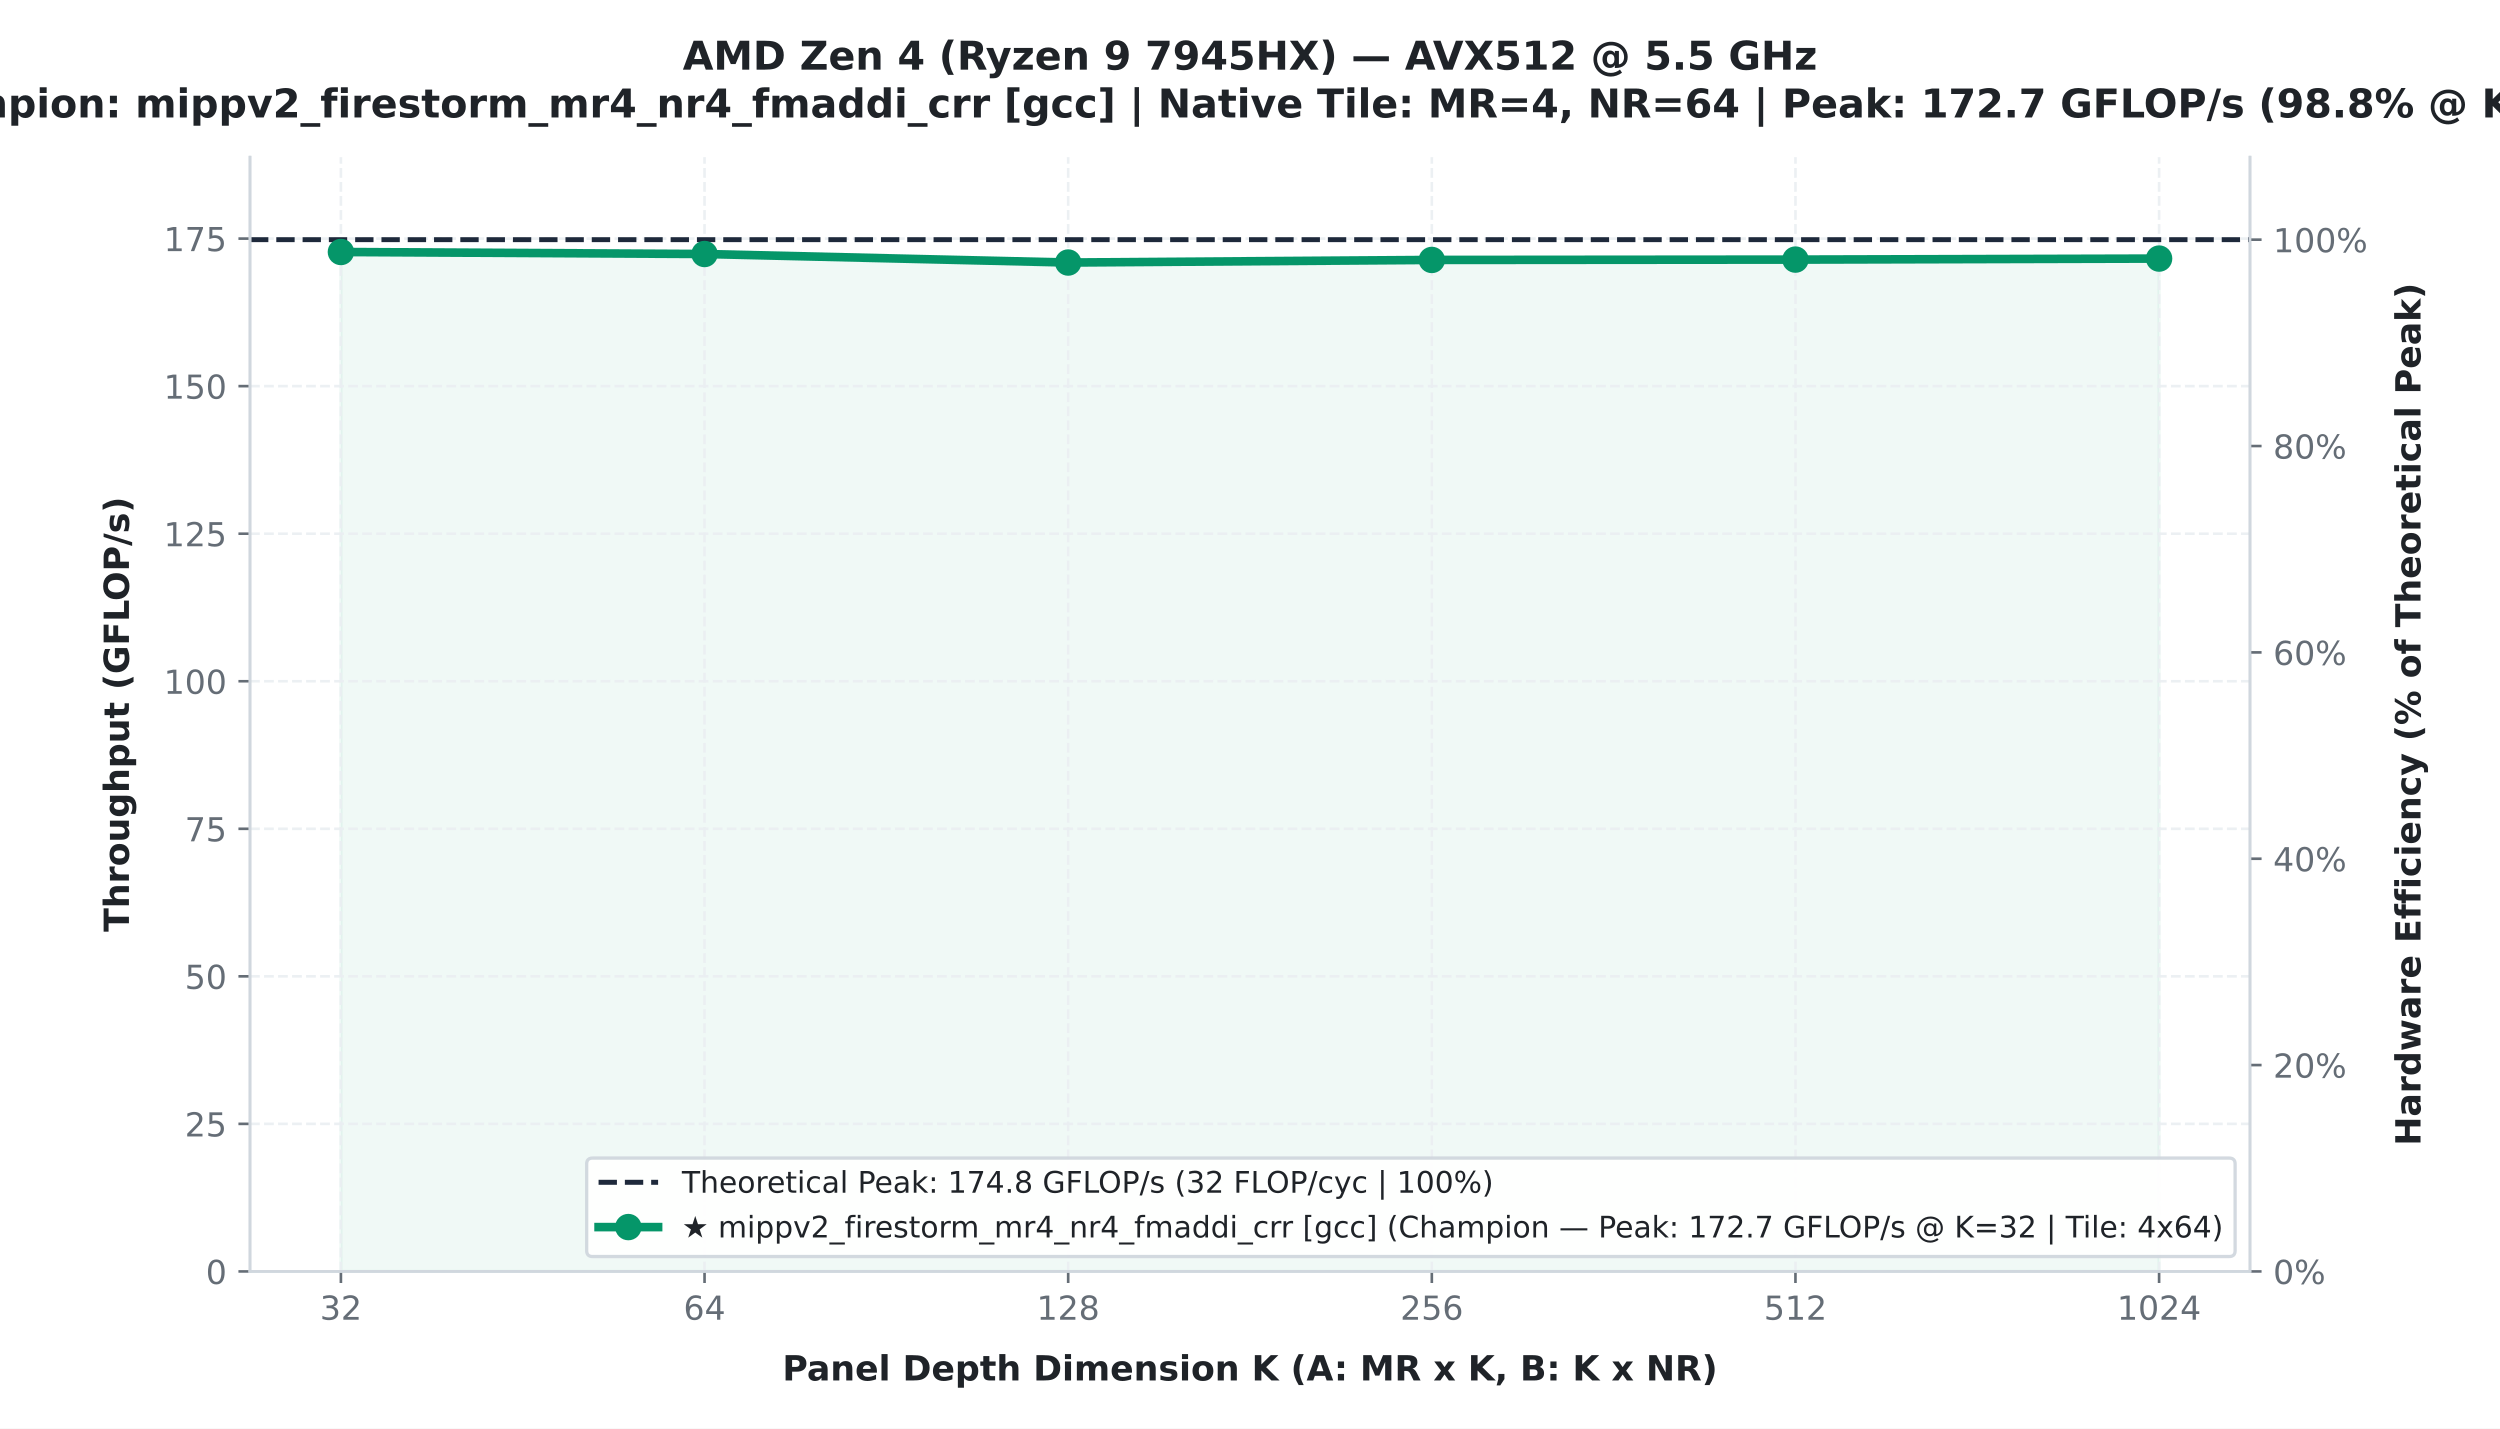
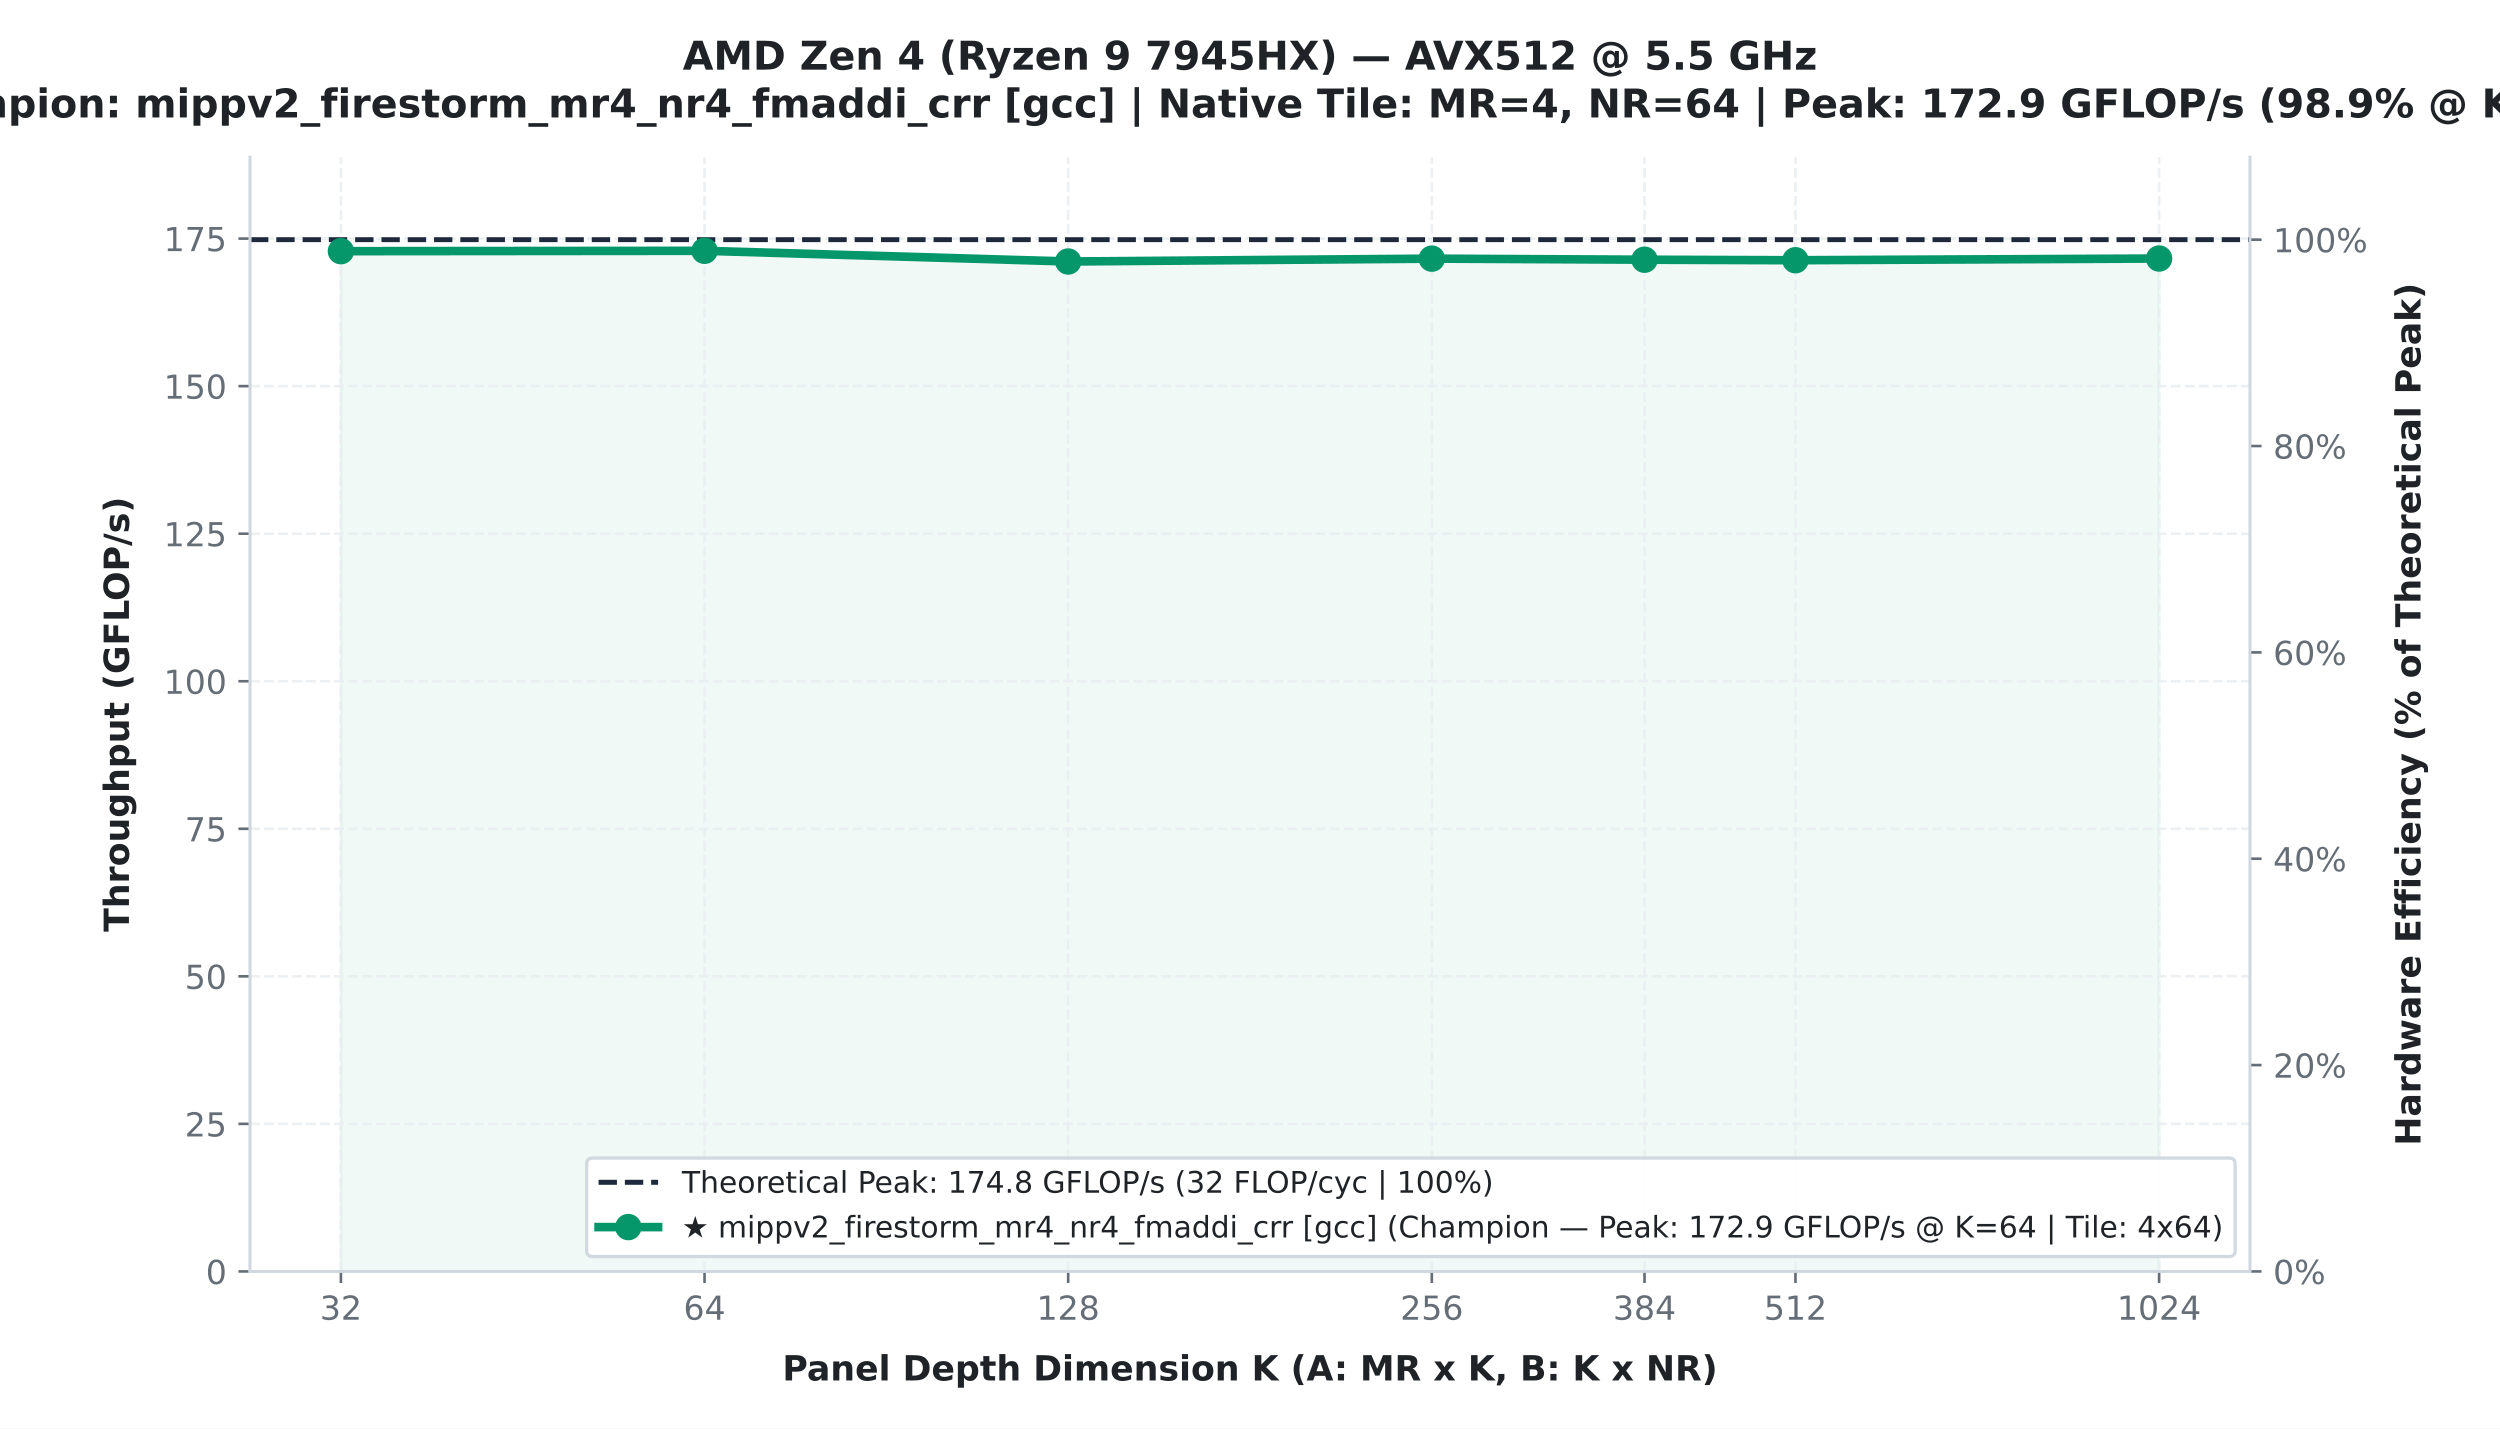
<svg xmlns="http://www.w3.org/2000/svg" xmlns:xlink="http://www.w3.org/1999/xlink" width="756pt" height="432pt" viewBox="0 0 756 432" version="1.1">
  <defs>
    <style type="text/css">*{stroke-linejoin: round; stroke-linecap: butt}</style>
  </defs>
  <g id="figure_1">
    <g id="patch_1">
      <path d="M 0 432  L 756 432  L 756 0  L 0 0  z " style="fill: #ffffff" />
    </g>
    <g id="axes_1">
      <g id="patch_2">
        <path d="M 75.6 384.48  L 680.4 384.48  L 680.4 47.52  L 75.6 47.52  z " style="fill: #ffffff" />
      </g>
      <g id="FillBetweenPolyCollection_1">
        <defs>
-           <path id="m1639da2198" d="M 103.091 -355.798  L 103.091 -47.52  L 213.055 -47.52  L 323.018 -47.52  L 432.982 -47.52  L 542.945 -47.52  L 652.909 -47.52  L 652.909 -353.805  L 652.909 -353.805  L 542.945 -353.497  L 432.982 -353.392  L 323.018 -352.608  L 213.055 -355.188  L 103.091 -355.798  z " style="stroke: #059669; stroke-opacity: 0.06" />
+           <path id="mb55c31c3ed" d="M 103.091 -356.044  L 103.091 -47.52  L 213.055 -47.52  L 323.018 -47.52  L 432.982 -47.52  L 497.306 -47.52  L 542.945 -47.52  L 652.909 -47.52  L 652.909 -353.822  L 652.909 -353.822  L 542.945 -353.307  L 497.306 -353.462  L 432.982 -353.787  L 323.018 -352.925  L 213.055 -356.155  L 103.091 -356.044  z " style="stroke: #059669; stroke-opacity: 0.06" />
        </defs>
-         <g clip-path="url(#p8b512f7114)">
-           <use xlink:href="#m1639da2198" x="0" y="432" style="fill: #059669; fill-opacity: 0.06; stroke: #059669; stroke-opacity: 0.06" />
+         <g clip-path="url(#p5e3041e90c)">
+           <use xlink:href="#mb55c31c3ed" x="0" y="432" style="fill: #059669; fill-opacity: 0.06; stroke: #059669; stroke-opacity: 0.06" />
        </g>
      </g>
      <g id="matplotlib.axis_1">
        <g id="xtick_1">
          <g id="line2d_1">
-             <path d="M 103.091 384.48  L 103.091 47.52  " clip-path="url(#p8b512f7114)" style="fill: none; stroke-dasharray: 2.96,1.28; stroke-dashoffset: 0; stroke: #eaeef2; stroke-opacity: 0.9; stroke-width: 0.8" />
+             <path d="M 103.091 384.48  L 103.091 47.52  " clip-path="url(#p5e3041e90c)" style="fill: none; stroke-dasharray: 2.96,1.28; stroke-dashoffset: 0; stroke: #eaeef2; stroke-opacity: 0.9; stroke-width: 0.8" />
          </g>
          <g id="line2d_2">
            <defs>
-               <path id="m1ce923a51a" d="M 0 0  L 0 3.5  " style="stroke: #656d76; stroke-width: 0.8" />
+               <path id="m5a0d267fb8" d="M 0 0  L 0 3.5  " style="stroke: #656d76; stroke-width: 0.8" />
            </defs>
            <g>
-               <use xlink:href="#m1ce923a51a" x="103.091" y="384.48" style="fill: #656d76; stroke: #656d76; stroke-width: 0.8" />
+               <use xlink:href="#m5a0d267fb8" x="103.091" y="384.48" style="fill: #656d76; stroke: #656d76; stroke-width: 0.8" />
            </g>
          </g>
          <g id="text_1">
            <text style="font-size: 10px; font-family: 'DejaVu Sans', 'Liberation Sans', 'Helvetica', 'Arial', sans-serif; text-anchor: middle; fill: #656d76" x="103.091" y="399.078" transform="rotate(-0 103.0909 399.0777)">32</text>
          </g>
        </g>
        <g id="xtick_2">
          <g id="line2d_3">
-             <path d="M 213.055 384.48  L 213.055 47.52  " clip-path="url(#p8b512f7114)" style="fill: none; stroke-dasharray: 2.96,1.28; stroke-dashoffset: 0; stroke: #eaeef2; stroke-opacity: 0.9; stroke-width: 0.8" />
+             <path d="M 213.055 384.48  L 213.055 47.52  " clip-path="url(#p5e3041e90c)" style="fill: none; stroke-dasharray: 2.96,1.28; stroke-dashoffset: 0; stroke: #eaeef2; stroke-opacity: 0.9; stroke-width: 0.8" />
          </g>
          <g id="line2d_4">
            <g>
-               <use xlink:href="#m1ce923a51a" x="213.055" y="384.48" style="fill: #656d76; stroke: #656d76; stroke-width: 0.8" />
+               <use xlink:href="#m5a0d267fb8" x="213.055" y="384.48" style="fill: #656d76; stroke: #656d76; stroke-width: 0.8" />
            </g>
          </g>
          <g id="text_2">
            <text style="font-size: 10px; font-family: 'DejaVu Sans', 'Liberation Sans', 'Helvetica', 'Arial', sans-serif; text-anchor: middle; fill: #656d76" x="213.055" y="399.078" transform="rotate(-0 213.0545 399.0777)">64</text>
          </g>
        </g>
        <g id="xtick_3">
          <g id="line2d_5">
-             <path d="M 323.018 384.48  L 323.018 47.52  " clip-path="url(#p8b512f7114)" style="fill: none; stroke-dasharray: 2.96,1.28; stroke-dashoffset: 0; stroke: #eaeef2; stroke-opacity: 0.9; stroke-width: 0.8" />
+             <path d="M 323.018 384.48  L 323.018 47.52  " clip-path="url(#p5e3041e90c)" style="fill: none; stroke-dasharray: 2.96,1.28; stroke-dashoffset: 0; stroke: #eaeef2; stroke-opacity: 0.9; stroke-width: 0.8" />
          </g>
          <g id="line2d_6">
            <g>
-               <use xlink:href="#m1ce923a51a" x="323.018" y="384.48" style="fill: #656d76; stroke: #656d76; stroke-width: 0.8" />
+               <use xlink:href="#m5a0d267fb8" x="323.018" y="384.48" style="fill: #656d76; stroke: #656d76; stroke-width: 0.8" />
            </g>
          </g>
          <g id="text_3">
            <text style="font-size: 10px; font-family: 'DejaVu Sans', 'Liberation Sans', 'Helvetica', 'Arial', sans-serif; text-anchor: middle; fill: #656d76" x="323.018" y="399.078" transform="rotate(-0 323.0182 399.0777)">128</text>
          </g>
        </g>
        <g id="xtick_4">
          <g id="line2d_7">
-             <path d="M 432.982 384.48  L 432.982 47.52  " clip-path="url(#p8b512f7114)" style="fill: none; stroke-dasharray: 2.96,1.28; stroke-dashoffset: 0; stroke: #eaeef2; stroke-opacity: 0.9; stroke-width: 0.8" />
+             <path d="M 432.982 384.48  L 432.982 47.52  " clip-path="url(#p5e3041e90c)" style="fill: none; stroke-dasharray: 2.96,1.28; stroke-dashoffset: 0; stroke: #eaeef2; stroke-opacity: 0.9; stroke-width: 0.8" />
          </g>
          <g id="line2d_8">
            <g>
-               <use xlink:href="#m1ce923a51a" x="432.982" y="384.48" style="fill: #656d76; stroke: #656d76; stroke-width: 0.8" />
+               <use xlink:href="#m5a0d267fb8" x="432.982" y="384.48" style="fill: #656d76; stroke: #656d76; stroke-width: 0.8" />
            </g>
          </g>
          <g id="text_4">
            <text style="font-size: 10px; font-family: 'DejaVu Sans', 'Liberation Sans', 'Helvetica', 'Arial', sans-serif; text-anchor: middle; fill: #656d76" x="432.982" y="399.078" transform="rotate(-0 432.9818 399.0777)">256</text>
          </g>
        </g>
        <g id="xtick_5">
          <g id="line2d_9">
-             <path d="M 542.945 384.48  L 542.945 47.52  " clip-path="url(#p8b512f7114)" style="fill: none; stroke-dasharray: 2.96,1.28; stroke-dashoffset: 0; stroke: #eaeef2; stroke-opacity: 0.9; stroke-width: 0.8" />
+             <path d="M 497.306 384.48  L 497.306 47.52  " clip-path="url(#p5e3041e90c)" style="fill: none; stroke-dasharray: 2.96,1.28; stroke-dashoffset: 0; stroke: #eaeef2; stroke-opacity: 0.9; stroke-width: 0.8" />
          </g>
          <g id="line2d_10">
            <g>
-               <use xlink:href="#m1ce923a51a" x="542.945" y="384.48" style="fill: #656d76; stroke: #656d76; stroke-width: 0.8" />
+               <use xlink:href="#m5a0d267fb8" x="497.306" y="384.48" style="fill: #656d76; stroke: #656d76; stroke-width: 0.8" />
            </g>
          </g>
          <g id="text_5">
-             <text style="font-size: 10px; font-family: 'DejaVu Sans', 'Liberation Sans', 'Helvetica', 'Arial', sans-serif; text-anchor: middle; fill: #656d76" x="542.945" y="399.078" transform="rotate(-0 542.9455 399.0777)">512</text>
+             <text style="font-size: 10px; font-family: 'DejaVu Sans', 'Liberation Sans', 'Helvetica', 'Arial', sans-serif; text-anchor: middle; fill: #656d76" x="497.306" y="399.078" transform="rotate(-0 497.3064 399.0777)">384</text>
          </g>
        </g>
        <g id="xtick_6">
          <g id="line2d_11">
-             <path d="M 652.909 384.48  L 652.909 47.52  " clip-path="url(#p8b512f7114)" style="fill: none; stroke-dasharray: 2.96,1.28; stroke-dashoffset: 0; stroke: #eaeef2; stroke-opacity: 0.9; stroke-width: 0.8" />
+             <path d="M 542.945 384.48  L 542.945 47.52  " clip-path="url(#p5e3041e90c)" style="fill: none; stroke-dasharray: 2.96,1.28; stroke-dashoffset: 0; stroke: #eaeef2; stroke-opacity: 0.9; stroke-width: 0.8" />
          </g>
          <g id="line2d_12">
            <g>
-               <use xlink:href="#m1ce923a51a" x="652.909" y="384.48" style="fill: #656d76; stroke: #656d76; stroke-width: 0.8" />
+               <use xlink:href="#m5a0d267fb8" x="542.945" y="384.48" style="fill: #656d76; stroke: #656d76; stroke-width: 0.8" />
            </g>
          </g>
          <g id="text_6">
+             <text style="font-size: 10px; font-family: 'DejaVu Sans', 'Liberation Sans', 'Helvetica', 'Arial', sans-serif; text-anchor: middle; fill: #656d76" x="542.945" y="399.078" transform="rotate(-0 542.9455 399.0777)">512</text>
+           </g>
+         </g>
+         <g id="xtick_7">
+           <g id="line2d_13">
+             <path d="M 652.909 384.48  L 652.909 47.52  " clip-path="url(#p5e3041e90c)" style="fill: none; stroke-dasharray: 2.96,1.28; stroke-dashoffset: 0; stroke: #eaeef2; stroke-opacity: 0.9; stroke-width: 0.8" />
+           </g>
+           <g id="line2d_14">
+             <g>
+               <use xlink:href="#m5a0d267fb8" x="652.909" y="384.48" style="fill: #656d76; stroke: #656d76; stroke-width: 0.8" />
+             </g>
+           </g>
+           <g id="text_7">
            <text style="font-size: 10px; font-family: 'DejaVu Sans', 'Liberation Sans', 'Helvetica', 'Arial', sans-serif; text-anchor: middle; fill: #656d76" x="652.909" y="399.078" transform="rotate(-0 652.9091 399.0777)">1024</text>
          </g>
        </g>
-         <g id="text_7">
+         <g id="text_8">
          <text style="font-weight: 700; font-size: 10.5px; font-family: 'DejaVu Sans', 'Liberation Sans', 'Helvetica', 'Arial', sans-serif; text-anchor: middle; fill: #1f2328" x="378" y="417.458" transform="rotate(-0 378 417.4584)">Panel Depth Dimension K (A: MR x K, B: K x NR)</text>
        </g>
      </g>
      <g id="matplotlib.axis_2">
        <g id="ytick_1">
-           <g id="line2d_13">
-             <path d="M 75.6 384.48  L 680.4 384.48  " clip-path="url(#p8b512f7114)" style="fill: none; stroke-dasharray: 2.96,1.28; stroke-dashoffset: 0; stroke: #eaeef2; stroke-opacity: 0.9; stroke-width: 0.8" />
-           </g>
-           <g id="line2d_14">
+           <g id="line2d_15">
+             <path d="M 75.6 384.48  L 680.4 384.48  " clip-path="url(#p5e3041e90c)" style="fill: none; stroke-dasharray: 2.96,1.28; stroke-dashoffset: 0; stroke: #eaeef2; stroke-opacity: 0.9; stroke-width: 0.8" />
+           </g>
+           <g id="line2d_16">
            <defs>
-               <path id="m850c96c1de" d="M 0 0  L -3.5 0  " style="stroke: #656d76; stroke-width: 0.8" />
+               <path id="m5deda8e382" d="M 0 0  L -3.5 0  " style="stroke: #656d76; stroke-width: 0.8" />
            </defs>
            <g>
-               <use xlink:href="#m850c96c1de" x="75.6" y="384.48" style="fill: #656d76; stroke: #656d76; stroke-width: 0.8" />
-             </g>
-           </g>
-           <g id="text_8">
+               <use xlink:href="#m5deda8e382" x="75.6" y="384.48" style="fill: #656d76; stroke: #656d76; stroke-width: 0.8" />
+             </g>
+           </g>
+           <g id="text_9">
            <text style="font-size: 10px; font-family: 'DejaVu Sans', 'Liberation Sans', 'Helvetica', 'Arial', sans-serif; text-anchor: end; fill: #656d76" x="68.6" y="388.279" transform="rotate(-0 68.6 388.2788)">0</text>
          </g>
        </g>
        <g id="ytick_2">
-           <g id="line2d_15">
-             <path d="M 75.6 339.862  L 680.4 339.862  " clip-path="url(#p8b512f7114)" style="fill: none; stroke-dasharray: 2.96,1.28; stroke-dashoffset: 0; stroke: #eaeef2; stroke-opacity: 0.9; stroke-width: 0.8" />
-           </g>
-           <g id="line2d_16">
-             <g>
-               <use xlink:href="#m850c96c1de" x="75.6" y="339.862" style="fill: #656d76; stroke: #656d76; stroke-width: 0.8" />
-             </g>
-           </g>
-           <g id="text_9">
+           <g id="line2d_17">
+             <path d="M 75.6 339.862  L 680.4 339.862  " clip-path="url(#p5e3041e90c)" style="fill: none; stroke-dasharray: 2.96,1.28; stroke-dashoffset: 0; stroke: #eaeef2; stroke-opacity: 0.9; stroke-width: 0.8" />
+           </g>
+           <g id="line2d_18">
+             <g>
+               <use xlink:href="#m5deda8e382" x="75.6" y="339.862" style="fill: #656d76; stroke: #656d76; stroke-width: 0.8" />
+             </g>
+           </g>
+           <g id="text_10">
            <text style="font-size: 10px; font-family: 'DejaVu Sans', 'Liberation Sans', 'Helvetica', 'Arial', sans-serif; text-anchor: end; fill: #656d76" x="68.6" y="343.66" transform="rotate(-0 68.6 343.6605)">25</text>
          </g>
        </g>
        <g id="ytick_3">
-           <g id="line2d_17">
-             <path d="M 75.6 295.243  L 680.4 295.243  " clip-path="url(#p8b512f7114)" style="fill: none; stroke-dasharray: 2.96,1.28; stroke-dashoffset: 0; stroke: #eaeef2; stroke-opacity: 0.9; stroke-width: 0.8" />
-           </g>
-           <g id="line2d_18">
-             <g>
-               <use xlink:href="#m850c96c1de" x="75.6" y="295.243" style="fill: #656d76; stroke: #656d76; stroke-width: 0.8" />
-             </g>
-           </g>
-           <g id="text_10">
+           <g id="line2d_19">
+             <path d="M 75.6 295.243  L 680.4 295.243  " clip-path="url(#p5e3041e90c)" style="fill: none; stroke-dasharray: 2.96,1.28; stroke-dashoffset: 0; stroke: #eaeef2; stroke-opacity: 0.9; stroke-width: 0.8" />
+           </g>
+           <g id="line2d_20">
+             <g>
+               <use xlink:href="#m5deda8e382" x="75.6" y="295.243" style="fill: #656d76; stroke: #656d76; stroke-width: 0.8" />
+             </g>
+           </g>
+           <g id="text_11">
            <text style="font-size: 10px; font-family: 'DejaVu Sans', 'Liberation Sans', 'Helvetica', 'Arial', sans-serif; text-anchor: end; fill: #656d76" x="68.6" y="299.042" transform="rotate(-0 68.6 299.0421)">50</text>
          </g>
        </g>
        <g id="ytick_4">
-           <g id="line2d_19">
-             <path d="M 75.6 250.625  L 680.4 250.625  " clip-path="url(#p8b512f7114)" style="fill: none; stroke-dasharray: 2.96,1.28; stroke-dashoffset: 0; stroke: #eaeef2; stroke-opacity: 0.9; stroke-width: 0.8" />
-           </g>
-           <g id="line2d_20">
-             <g>
-               <use xlink:href="#m850c96c1de" x="75.6" y="250.625" style="fill: #656d76; stroke: #656d76; stroke-width: 0.8" />
-             </g>
-           </g>
-           <g id="text_11">
+           <g id="line2d_21">
+             <path d="M 75.6 250.625  L 680.4 250.625  " clip-path="url(#p5e3041e90c)" style="fill: none; stroke-dasharray: 2.96,1.28; stroke-dashoffset: 0; stroke: #eaeef2; stroke-opacity: 0.9; stroke-width: 0.8" />
+           </g>
+           <g id="line2d_22">
+             <g>
+               <use xlink:href="#m5deda8e382" x="75.6" y="250.625" style="fill: #656d76; stroke: #656d76; stroke-width: 0.8" />
+             </g>
+           </g>
+           <g id="text_12">
            <text style="font-size: 10px; font-family: 'DejaVu Sans', 'Liberation Sans', 'Helvetica', 'Arial', sans-serif; text-anchor: end; fill: #656d76" x="68.6" y="254.424" transform="rotate(-0 68.6 254.4238)">75</text>
          </g>
        </g>
        <g id="ytick_5">
-           <g id="line2d_21">
-             <path d="M 75.6 206.007  L 680.4 206.007  " clip-path="url(#p8b512f7114)" style="fill: none; stroke-dasharray: 2.96,1.28; stroke-dashoffset: 0; stroke: #eaeef2; stroke-opacity: 0.9; stroke-width: 0.8" />
-           </g>
-           <g id="line2d_22">
-             <g>
-               <use xlink:href="#m850c96c1de" x="75.6" y="206.007" style="fill: #656d76; stroke: #656d76; stroke-width: 0.8" />
-             </g>
-           </g>
-           <g id="text_12">
+           <g id="line2d_23">
+             <path d="M 75.6 206.007  L 680.4 206.007  " clip-path="url(#p5e3041e90c)" style="fill: none; stroke-dasharray: 2.96,1.28; stroke-dashoffset: 0; stroke: #eaeef2; stroke-opacity: 0.9; stroke-width: 0.8" />
+           </g>
+           <g id="line2d_24">
+             <g>
+               <use xlink:href="#m5deda8e382" x="75.6" y="206.007" style="fill: #656d76; stroke: #656d76; stroke-width: 0.8" />
+             </g>
+           </g>
+           <g id="text_13">
            <text style="font-size: 10px; font-family: 'DejaVu Sans', 'Liberation Sans', 'Helvetica', 'Arial', sans-serif; text-anchor: end; fill: #656d76" x="68.6" y="209.805" transform="rotate(-0 68.6 209.8055)">100</text>
          </g>
        </g>
        <g id="ytick_6">
-           <g id="line2d_23">
-             <path d="M 75.6 161.388  L 680.4 161.388  " clip-path="url(#p8b512f7114)" style="fill: none; stroke-dasharray: 2.96,1.28; stroke-dashoffset: 0; stroke: #eaeef2; stroke-opacity: 0.9; stroke-width: 0.8" />
-           </g>
-           <g id="line2d_24">
-             <g>
-               <use xlink:href="#m850c96c1de" x="75.6" y="161.388" style="fill: #656d76; stroke: #656d76; stroke-width: 0.8" />
-             </g>
-           </g>
-           <g id="text_13">
+           <g id="line2d_25">
+             <path d="M 75.6 161.388  L 680.4 161.388  " clip-path="url(#p5e3041e90c)" style="fill: none; stroke-dasharray: 2.96,1.28; stroke-dashoffset: 0; stroke: #eaeef2; stroke-opacity: 0.9; stroke-width: 0.8" />
+           </g>
+           <g id="line2d_26">
+             <g>
+               <use xlink:href="#m5deda8e382" x="75.6" y="161.388" style="fill: #656d76; stroke: #656d76; stroke-width: 0.8" />
+             </g>
+           </g>
+           <g id="text_14">
            <text style="font-size: 10px; font-family: 'DejaVu Sans', 'Liberation Sans', 'Helvetica', 'Arial', sans-serif; text-anchor: end; fill: #656d76" x="68.6" y="165.187" transform="rotate(-0 68.6 165.1871)">125</text>
          </g>
        </g>
        <g id="ytick_7">
-           <g id="line2d_25">
-             <path d="M 75.6 116.77  L 680.4 116.77  " clip-path="url(#p8b512f7114)" style="fill: none; stroke-dasharray: 2.96,1.28; stroke-dashoffset: 0; stroke: #eaeef2; stroke-opacity: 0.9; stroke-width: 0.8" />
-           </g>
-           <g id="line2d_26">
-             <g>
-               <use xlink:href="#m850c96c1de" x="75.6" y="116.77" style="fill: #656d76; stroke: #656d76; stroke-width: 0.8" />
-             </g>
-           </g>
-           <g id="text_14">
+           <g id="line2d_27">
+             <path d="M 75.6 116.77  L 680.4 116.77  " clip-path="url(#p5e3041e90c)" style="fill: none; stroke-dasharray: 2.96,1.28; stroke-dashoffset: 0; stroke: #eaeef2; stroke-opacity: 0.9; stroke-width: 0.8" />
+           </g>
+           <g id="line2d_28">
+             <g>
+               <use xlink:href="#m5deda8e382" x="75.6" y="116.77" style="fill: #656d76; stroke: #656d76; stroke-width: 0.8" />
+             </g>
+           </g>
+           <g id="text_15">
            <text style="font-size: 10px; font-family: 'DejaVu Sans', 'Liberation Sans', 'Helvetica', 'Arial', sans-serif; text-anchor: end; fill: #656d76" x="68.6" y="120.569" transform="rotate(-0 68.6 120.5688)">150</text>
          </g>
        </g>
        <g id="ytick_8">
-           <g id="line2d_27">
-             <path d="M 75.6 72.152  L 680.4 72.152  " clip-path="url(#p8b512f7114)" style="fill: none; stroke-dasharray: 2.96,1.28; stroke-dashoffset: 0; stroke: #eaeef2; stroke-opacity: 0.9; stroke-width: 0.8" />
-           </g>
-           <g id="line2d_28">
-             <g>
-               <use xlink:href="#m850c96c1de" x="75.6" y="72.152" style="fill: #656d76; stroke: #656d76; stroke-width: 0.8" />
-             </g>
-           </g>
-           <g id="text_15">
+           <g id="line2d_29">
+             <path d="M 75.6 72.152  L 680.4 72.152  " clip-path="url(#p5e3041e90c)" style="fill: none; stroke-dasharray: 2.96,1.28; stroke-dashoffset: 0; stroke: #eaeef2; stroke-opacity: 0.9; stroke-width: 0.8" />
+           </g>
+           <g id="line2d_30">
+             <g>
+               <use xlink:href="#m5deda8e382" x="75.6" y="72.152" style="fill: #656d76; stroke: #656d76; stroke-width: 0.8" />
+             </g>
+           </g>
+           <g id="text_16">
            <text style="font-size: 10px; font-family: 'DejaVu Sans', 'Liberation Sans', 'Helvetica', 'Arial', sans-serif; text-anchor: end; fill: #656d76" x="68.6" y="75.95" transform="rotate(-0 68.6 75.95044)">175</text>
          </g>
        </g>
-         <g id="text_16">
+         <g id="text_17">
          <text style="font-weight: 700; font-size: 10.5px; font-family: 'DejaVu Sans', 'Liberation Sans', 'Helvetica', 'Arial', sans-serif; text-anchor: middle; fill: #1f2328" x="38.99" y="216" transform="rotate(-90 38.99004 216)">Throughput (GFLOP/s)</text>
        </g>
      </g>
-       <g id="line2d_29">
-         <path d="M 75.6 72.48  L 680.4 72.48  " clip-path="url(#p8b512f7114)" style="fill: none; stroke-dasharray: 5.55,2.4; stroke-dashoffset: 0; stroke: #1e293b; stroke-width: 1.5" />
+       <g id="line2d_31">
+         <path d="M 75.6 72.48  L 680.4 72.48  " clip-path="url(#p5e3041e90c)" style="fill: none; stroke-dasharray: 5.55,2.4; stroke-dashoffset: 0; stroke: #1e293b; stroke-width: 1.5" />
      </g>
      <g id="patch_3">
        <path d="M 75.6 384.48  L 75.6 47.52  " style="fill: none; stroke: #d0d7de; stroke-width: 0.8; stroke-linejoin: miter; stroke-linecap: square" />
      </g>
      <g id="patch_4">
        <path d="M 680.4 384.48  L 680.4 47.52  " style="fill: none; stroke: #d0d7de; stroke-width: 0.8; stroke-linejoin: miter; stroke-linecap: square" />
      </g>
      <g id="patch_5">
        <path d="M 75.6 384.48  L 680.4 384.48  " style="fill: none; stroke: #d0d7de; stroke-width: 0.8; stroke-linejoin: miter; stroke-linecap: square" />
      </g>
-       <g id="text_17">
+       <g id="text_18">
        <text style="font-weight: 700; font-size: 12px; font-family: 'DejaVu Sans', 'Liberation Sans', 'Helvetica', 'Arial', sans-serif; fill: #1f2328" transform="translate(206.4544 21.06422)">AMD Zen 4 (Ryzen 9 7945HX) — AVX512 @ 5.5 GHz</text>
-         <text style="font-weight: 700; font-size: 12px; font-family: 'DejaVu Sans', 'Liberation Sans', 'Helvetica', 'Arial', sans-serif; fill: #1f2328" transform="translate(-35.53969 35.52)">Champion: mippv2_firestorm_mr4_nr4_fmaddi_crr [gcc] | Native Tile: MR=4, NR=64 | Peak: 172.7 GFLOP/s (98.8% @ K=32)</text>
-       </g>
-       <g id="line2d_30">
-         <path d="M 103.091 76.202  L 213.055 76.812  L 323.018 79.392  L 432.982 78.608  L 542.945 78.503  L 652.909 78.195  " clip-path="url(#p8b512f7114)" style="fill: none; stroke: #059669; stroke-width: 2.6; stroke-linecap: square" />
+         <text style="font-weight: 700; font-size: 12px; font-family: 'DejaVu Sans', 'Liberation Sans', 'Helvetica', 'Arial', sans-serif; fill: #1f2328" transform="translate(-35.53969 35.52)">Champion: mippv2_firestorm_mr4_nr4_fmaddi_crr [gcc] | Native Tile: MR=4, NR=64 | Peak: 172.9 GFLOP/s (98.9% @ K=64)</text>
+       </g>
+       <g id="line2d_32">
+         <path d="M 103.091 75.956  L 213.055 75.845  L 323.018 79.075  L 432.982 78.213  L 497.306 78.538  L 542.945 78.693  L 652.909 78.178  " clip-path="url(#p5e3041e90c)" style="fill: none; stroke: #059669; stroke-width: 2.6; stroke-linecap: square" />
        <defs>
-           <path id="m006e4eeb62" d="M 0 3.5  C 0.928 3.5 1.819 3.131 2.475 2.475  C 3.131 1.819 3.5 0.928 3.5 0  C 3.5 -0.928 3.131 -1.819 2.475 -2.475  C 1.819 -3.131 0.928 -3.5 0 -3.5  C -0.928 -3.5 -1.819 -3.131 -2.475 -2.475  C -3.131 -1.819 -3.5 -0.928 -3.5 0  C -3.5 0.928 -3.131 1.819 -2.475 2.475  C -1.819 3.131 -0.928 3.5 0 3.5  z " style="stroke: #059669" />
+           <path id="m63476127f7" d="M 0 3.5  C 0.928 3.5 1.819 3.131 2.475 2.475  C 3.131 1.819 3.5 0.928 3.5 0  C 3.5 -0.928 3.131 -1.819 2.475 -2.475  C 1.819 -3.131 0.928 -3.5 0 -3.5  C -0.928 -3.5 -1.819 -3.131 -2.475 -2.475  C -3.131 -1.819 -3.5 -0.928 -3.5 0  C -3.5 0.928 -3.131 1.819 -2.475 2.475  C -1.819 3.131 -0.928 3.5 0 3.5  z " style="stroke: #059669" />
        </defs>
-         <g clip-path="url(#p8b512f7114)">
-           <use xlink:href="#m006e4eeb62" x="103.091" y="76.202" style="fill: #059669; stroke: #059669" />
-           <use xlink:href="#m006e4eeb62" x="213.055" y="76.812" style="fill: #059669; stroke: #059669" />
-           <use xlink:href="#m006e4eeb62" x="323.018" y="79.392" style="fill: #059669; stroke: #059669" />
-           <use xlink:href="#m006e4eeb62" x="432.982" y="78.608" style="fill: #059669; stroke: #059669" />
-           <use xlink:href="#m006e4eeb62" x="542.945" y="78.503" style="fill: #059669; stroke: #059669" />
-           <use xlink:href="#m006e4eeb62" x="652.909" y="78.195" style="fill: #059669; stroke: #059669" />
+         <g clip-path="url(#p5e3041e90c)">
+           <use xlink:href="#m63476127f7" x="103.091" y="75.956" style="fill: #059669; stroke: #059669" />
+           <use xlink:href="#m63476127f7" x="213.055" y="75.845" style="fill: #059669; stroke: #059669" />
+           <use xlink:href="#m63476127f7" x="323.018" y="79.075" style="fill: #059669; stroke: #059669" />
+           <use xlink:href="#m63476127f7" x="432.982" y="78.213" style="fill: #059669; stroke: #059669" />
+           <use xlink:href="#m63476127f7" x="497.306" y="78.538" style="fill: #059669; stroke: #059669" />
+           <use xlink:href="#m63476127f7" x="542.945" y="78.693" style="fill: #059669; stroke: #059669" />
+           <use xlink:href="#m63476127f7" x="652.909" y="78.178" style="fill: #059669; stroke: #059669" />
        </g>
      </g>
      <g id="legend_1">
        <g id="patch_6">
          <path d="M 179.21 379.98  L 674.1 379.98  Q 675.9 379.98 675.9 378.18  L 675.9 352  Q 675.9 350.2 674.1 350.2  L 179.21 350.2  Q 177.41 350.2 177.41 352  L 177.41 378.18  Q 177.41 379.98 179.21 379.98  z " style="fill: #ffffff; opacity: 0.94; stroke: #d0d7de; stroke-linejoin: miter" />
        </g>
-         <g id="line2d_31">
+         <g id="line2d_33">
          <path d="M 181.01 357.528  L 190.01 357.528  L 199.01 357.528  " style="fill: none; stroke-dasharray: 5.55,2.4; stroke-dashoffset: 0; stroke: #1e293b; stroke-width: 1.5" />
        </g>
-         <g id="text_18">
+         <g id="text_19">
          <text style="font-size: 9px; font-family: 'DejaVu Sans', 'Liberation Sans', 'Helvetica', 'Arial', sans-serif; text-anchor: start; fill: #1f2328" x="206.21" y="360.678" transform="rotate(-0 206.2097 360.6778)">Theoretical Peak: 174.8 GFLOP/s (32 FLOP/cyc | 100%)</text>
        </g>
-         <g id="line2d_32">
+         <g id="line2d_34">
          <path d="M 181.01 371.068  L 190.01 371.068  L 199.01 371.068  " style="fill: none; stroke: #059669; stroke-width: 2.6; stroke-linecap: square" />
          <g>
-             <use xlink:href="#m006e4eeb62" x="190.01" y="371.068" style="fill: #059669; stroke: #059669" />
-           </g>
-         </g>
-         <g id="text_19">
-           <text style="font-size: 9px; font-family: 'DejaVu Sans', 'Liberation Sans', 'Helvetica', 'Arial', sans-serif; text-anchor: start; fill: #1f2328" x="206.21" y="374.218" transform="rotate(-0 206.2097 374.2179)">★ mippv2_firestorm_mr4_nr4_fmaddi_crr [gcc] (Champion — Peak: 172.7 GFLOP/s @ K=32 | Tile: 4x64)</text>
+             <use xlink:href="#m63476127f7" x="190.01" y="371.068" style="fill: #059669; stroke: #059669" />
+           </g>
+         </g>
+         <g id="text_20">
+           <text style="font-size: 9px; font-family: 'DejaVu Sans', 'Liberation Sans', 'Helvetica', 'Arial', sans-serif; text-anchor: start; fill: #1f2328" x="206.21" y="374.218" transform="rotate(-0 206.2097 374.2179)">★ mippv2_firestorm_mr4_nr4_fmaddi_crr [gcc] (Champion — Peak: 172.9 GFLOP/s @ K=64 | Tile: 4x64)</text>
        </g>
      </g>
    </g>
    <g id="axes_2">
      <g id="matplotlib.axis_3">
        <g id="ytick_9">
-           <g id="line2d_33">
+           <g id="line2d_35">
            <defs>
-               <path id="mdba999df2d" d="M 0 0  L 3.5 0  " style="stroke: #656d76; stroke-width: 0.8" />
+               <path id="m5e71e9cb1d" d="M 0 0  L 3.5 0  " style="stroke: #656d76; stroke-width: 0.8" />
            </defs>
            <g>
-               <use xlink:href="#mdba999df2d" x="680.4" y="384.48" style="fill: #656d76; stroke: #656d76; stroke-width: 0.8" />
-             </g>
-           </g>
-           <g id="text_20">
+               <use xlink:href="#m5e71e9cb1d" x="680.4" y="384.48" style="fill: #656d76; stroke: #656d76; stroke-width: 0.8" />
+             </g>
+           </g>
+           <g id="text_21">
            <text style="font-size: 10px; font-family: 'DejaVu Sans', 'Liberation Sans', 'Helvetica', 'Arial', sans-serif; text-anchor: start; fill: #656d76" x="687.4" y="388.279" transform="rotate(-0 687.4 388.2788)">0%</text>
          </g>
        </g>
        <g id="ytick_10">
-           <g id="line2d_34">
-             <g>
-               <use xlink:href="#mdba999df2d" x="680.4" y="322.08" style="fill: #656d76; stroke: #656d76; stroke-width: 0.8" />
-             </g>
-           </g>
-           <g id="text_21">
+           <g id="line2d_36">
+             <g>
+               <use xlink:href="#m5e71e9cb1d" x="680.4" y="322.08" style="fill: #656d76; stroke: #656d76; stroke-width: 0.8" />
+             </g>
+           </g>
+           <g id="text_22">
            <text style="font-size: 10px; font-family: 'DejaVu Sans', 'Liberation Sans', 'Helvetica', 'Arial', sans-serif; text-anchor: start; fill: #656d76" x="687.4" y="325.879" transform="rotate(-0 687.4 325.8788)">20%</text>
          </g>
        </g>
        <g id="ytick_11">
-           <g id="line2d_35">
-             <g>
-               <use xlink:href="#mdba999df2d" x="680.4" y="259.68" style="fill: #656d76; stroke: #656d76; stroke-width: 0.8" />
-             </g>
-           </g>
-           <g id="text_22">
+           <g id="line2d_37">
+             <g>
+               <use xlink:href="#m5e71e9cb1d" x="680.4" y="259.68" style="fill: #656d76; stroke: #656d76; stroke-width: 0.8" />
+             </g>
+           </g>
+           <g id="text_23">
            <text style="font-size: 10px; font-family: 'DejaVu Sans', 'Liberation Sans', 'Helvetica', 'Arial', sans-serif; text-anchor: start; fill: #656d76" x="687.4" y="263.479" transform="rotate(-0 687.4 263.4788)">40%</text>
          </g>
        </g>
        <g id="ytick_12">
-           <g id="line2d_36">
-             <g>
-               <use xlink:href="#mdba999df2d" x="680.4" y="197.28" style="fill: #656d76; stroke: #656d76; stroke-width: 0.8" />
-             </g>
-           </g>
-           <g id="text_23">
+           <g id="line2d_38">
+             <g>
+               <use xlink:href="#m5e71e9cb1d" x="680.4" y="197.28" style="fill: #656d76; stroke: #656d76; stroke-width: 0.8" />
+             </g>
+           </g>
+           <g id="text_24">
            <text style="font-size: 10px; font-family: 'DejaVu Sans', 'Liberation Sans', 'Helvetica', 'Arial', sans-serif; text-anchor: start; fill: #656d76" x="687.4" y="201.079" transform="rotate(-0 687.4 201.0788)">60%</text>
          </g>
        </g>
        <g id="ytick_13">
-           <g id="line2d_37">
-             <g>
-               <use xlink:href="#mdba999df2d" x="680.4" y="134.88" style="fill: #656d76; stroke: #656d76; stroke-width: 0.8" />
-             </g>
-           </g>
-           <g id="text_24">
+           <g id="line2d_39">
+             <g>
+               <use xlink:href="#m5e71e9cb1d" x="680.4" y="134.88" style="fill: #656d76; stroke: #656d76; stroke-width: 0.8" />
+             </g>
+           </g>
+           <g id="text_25">
            <text style="font-size: 10px; font-family: 'DejaVu Sans', 'Liberation Sans', 'Helvetica', 'Arial', sans-serif; text-anchor: start; fill: #656d76" x="687.4" y="138.679" transform="rotate(-0 687.4 138.6788)">80%</text>
          </g>
        </g>
        <g id="ytick_14">
-           <g id="line2d_38">
-             <g>
-               <use xlink:href="#mdba999df2d" x="680.4" y="72.48" style="fill: #656d76; stroke: #656d76; stroke-width: 0.8" />
-             </g>
-           </g>
-           <g id="text_25">
+           <g id="line2d_40">
+             <g>
+               <use xlink:href="#m5e71e9cb1d" x="680.4" y="72.48" style="fill: #656d76; stroke: #656d76; stroke-width: 0.8" />
+             </g>
+           </g>
+           <g id="text_26">
            <text style="font-size: 10px; font-family: 'DejaVu Sans', 'Liberation Sans', 'Helvetica', 'Arial', sans-serif; text-anchor: start; fill: #656d76" x="687.4" y="76.279" transform="rotate(-0 687.4 76.27883)">100%</text>
          </g>
        </g>
-         <g id="text_26">
+         <g id="text_27">
          <text style="font-weight: 700; font-size: 10.5px; font-family: 'DejaVu Sans', 'Liberation Sans', 'Helvetica', 'Arial', sans-serif; text-anchor: middle; fill: #1f2328" x="731.967" y="216" transform="rotate(-90 731.9674 216)">Hardware Efficiency (% of Theoretical Peak)</text>
        </g>
      </g>
      <g id="patch_7">
        <path d="M 75.6 384.48  L 75.6 47.52  " style="fill: none; stroke: #d0d7de; stroke-width: 0.8; stroke-linejoin: miter; stroke-linecap: square" />
      </g>
      <g id="patch_8">
        <path d="M 680.4 384.48  L 680.4 47.52  " style="fill: none; stroke: #d0d7de; stroke-width: 0.8; stroke-linejoin: miter; stroke-linecap: square" />
      </g>
      <g id="patch_9">
        <path d="M 75.6 384.48  L 680.4 384.48  " style="fill: none; stroke: #d0d7de; stroke-width: 0.8; stroke-linejoin: miter; stroke-linecap: square" />
      </g>
    </g>
  </g>
  <defs>
-     <clipPath id="p8b512f7114">
+     <clipPath id="p5e3041e90c">
      <rect x="75.6" y="47.52" width="604.8" height="336.96" />
    </clipPath>
  </defs>
</svg>
